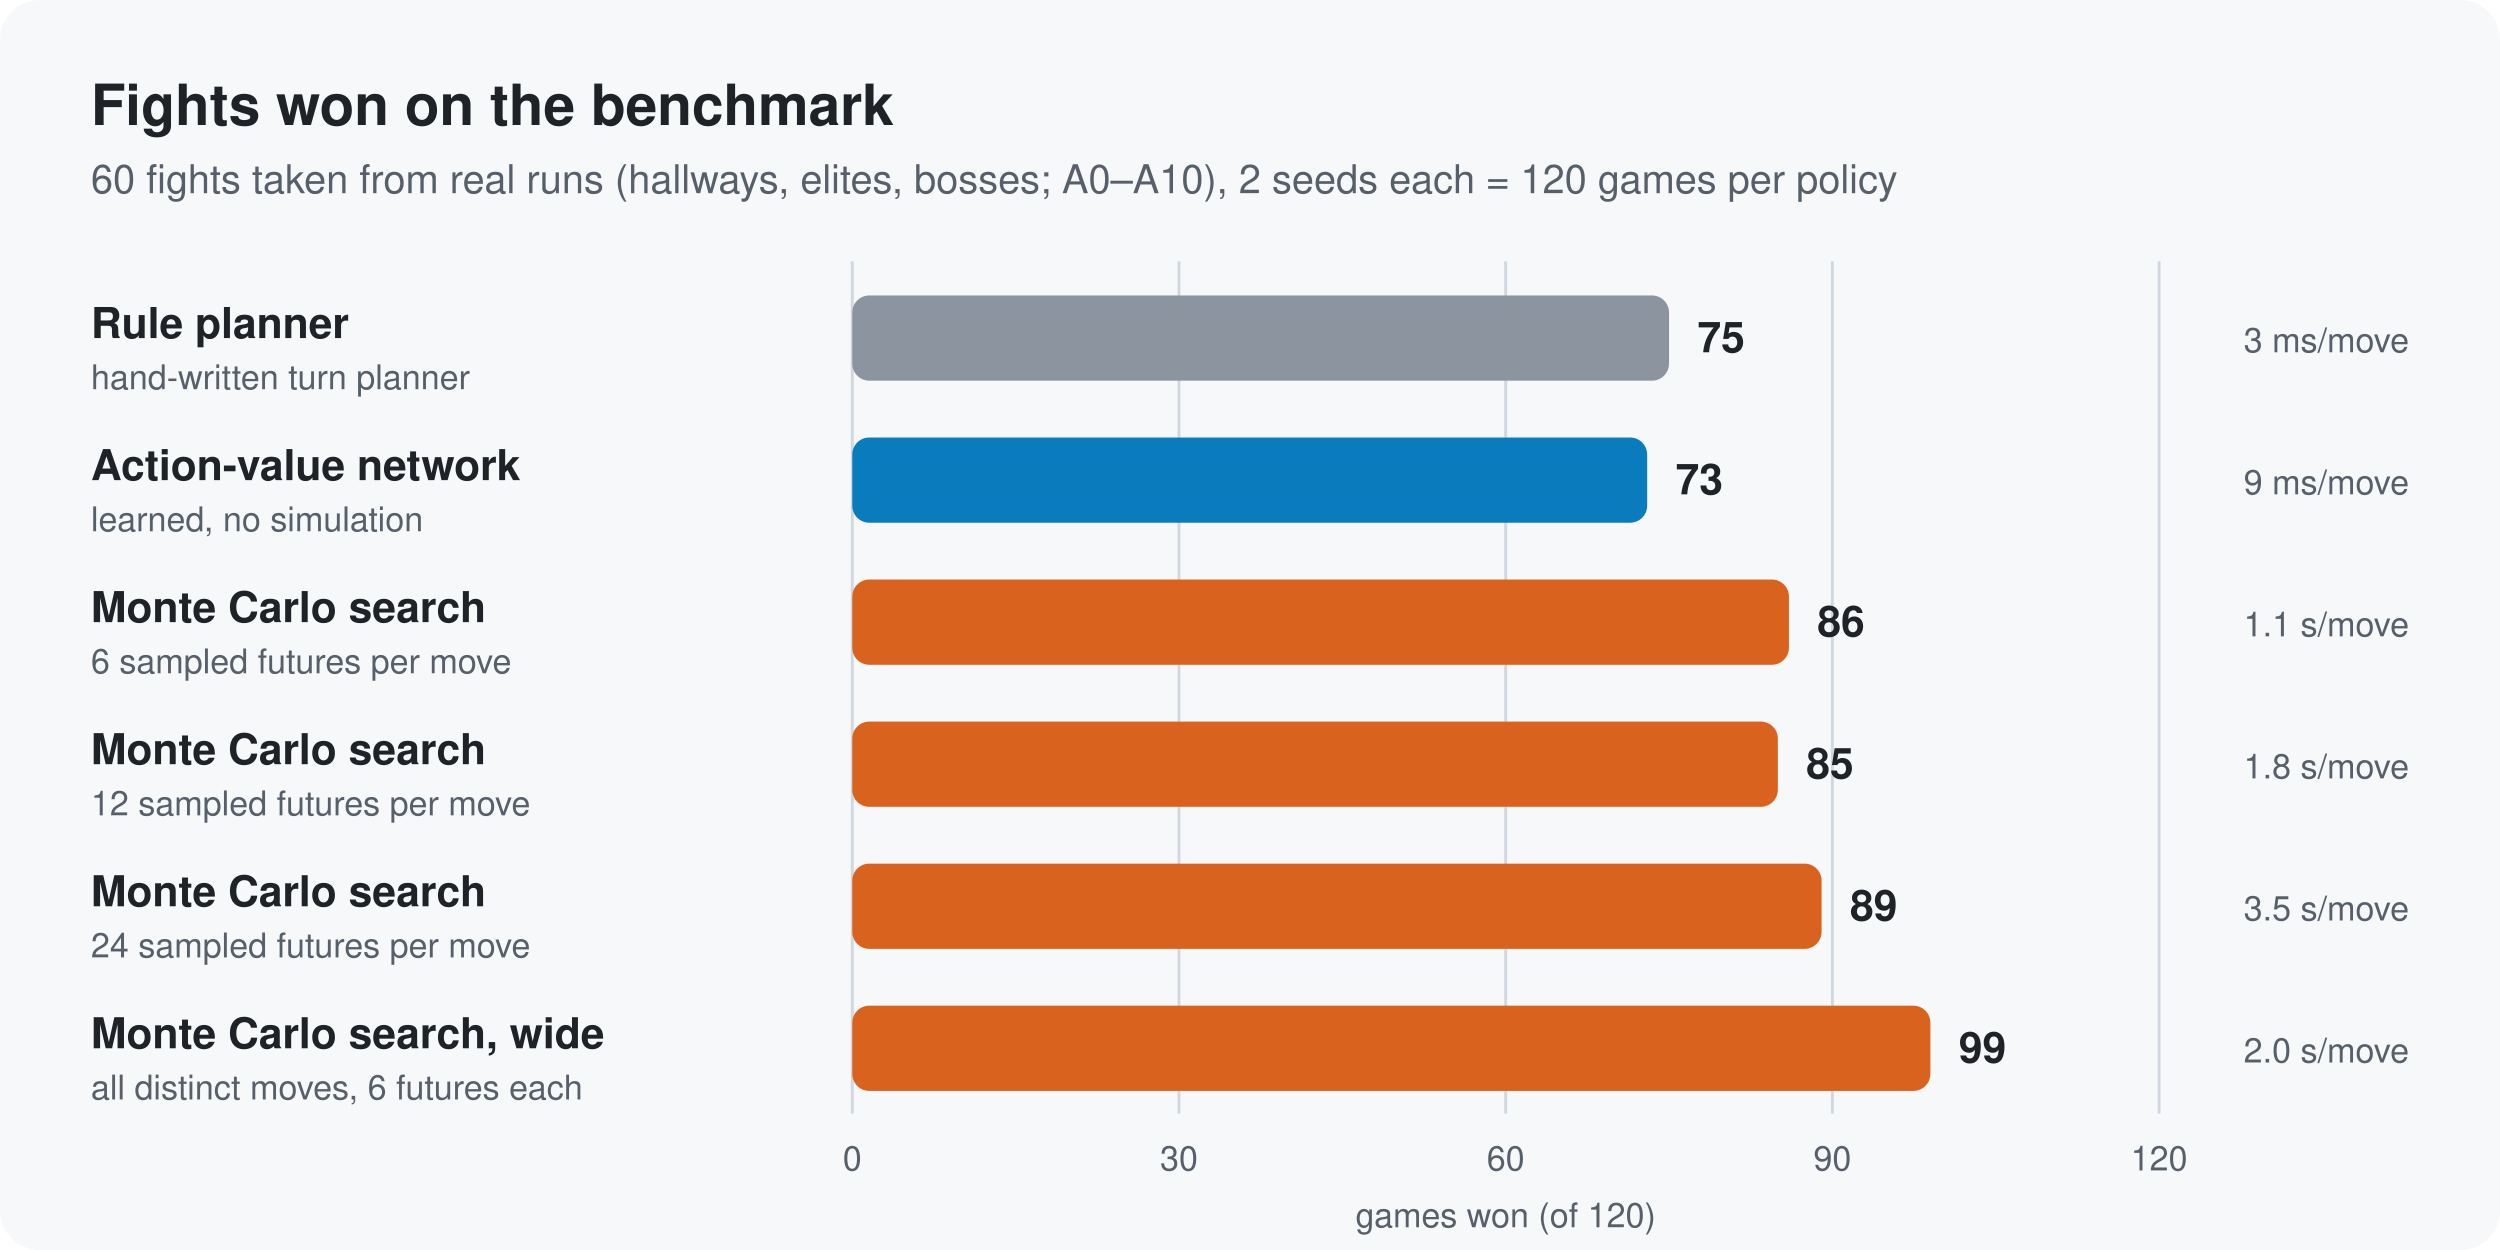
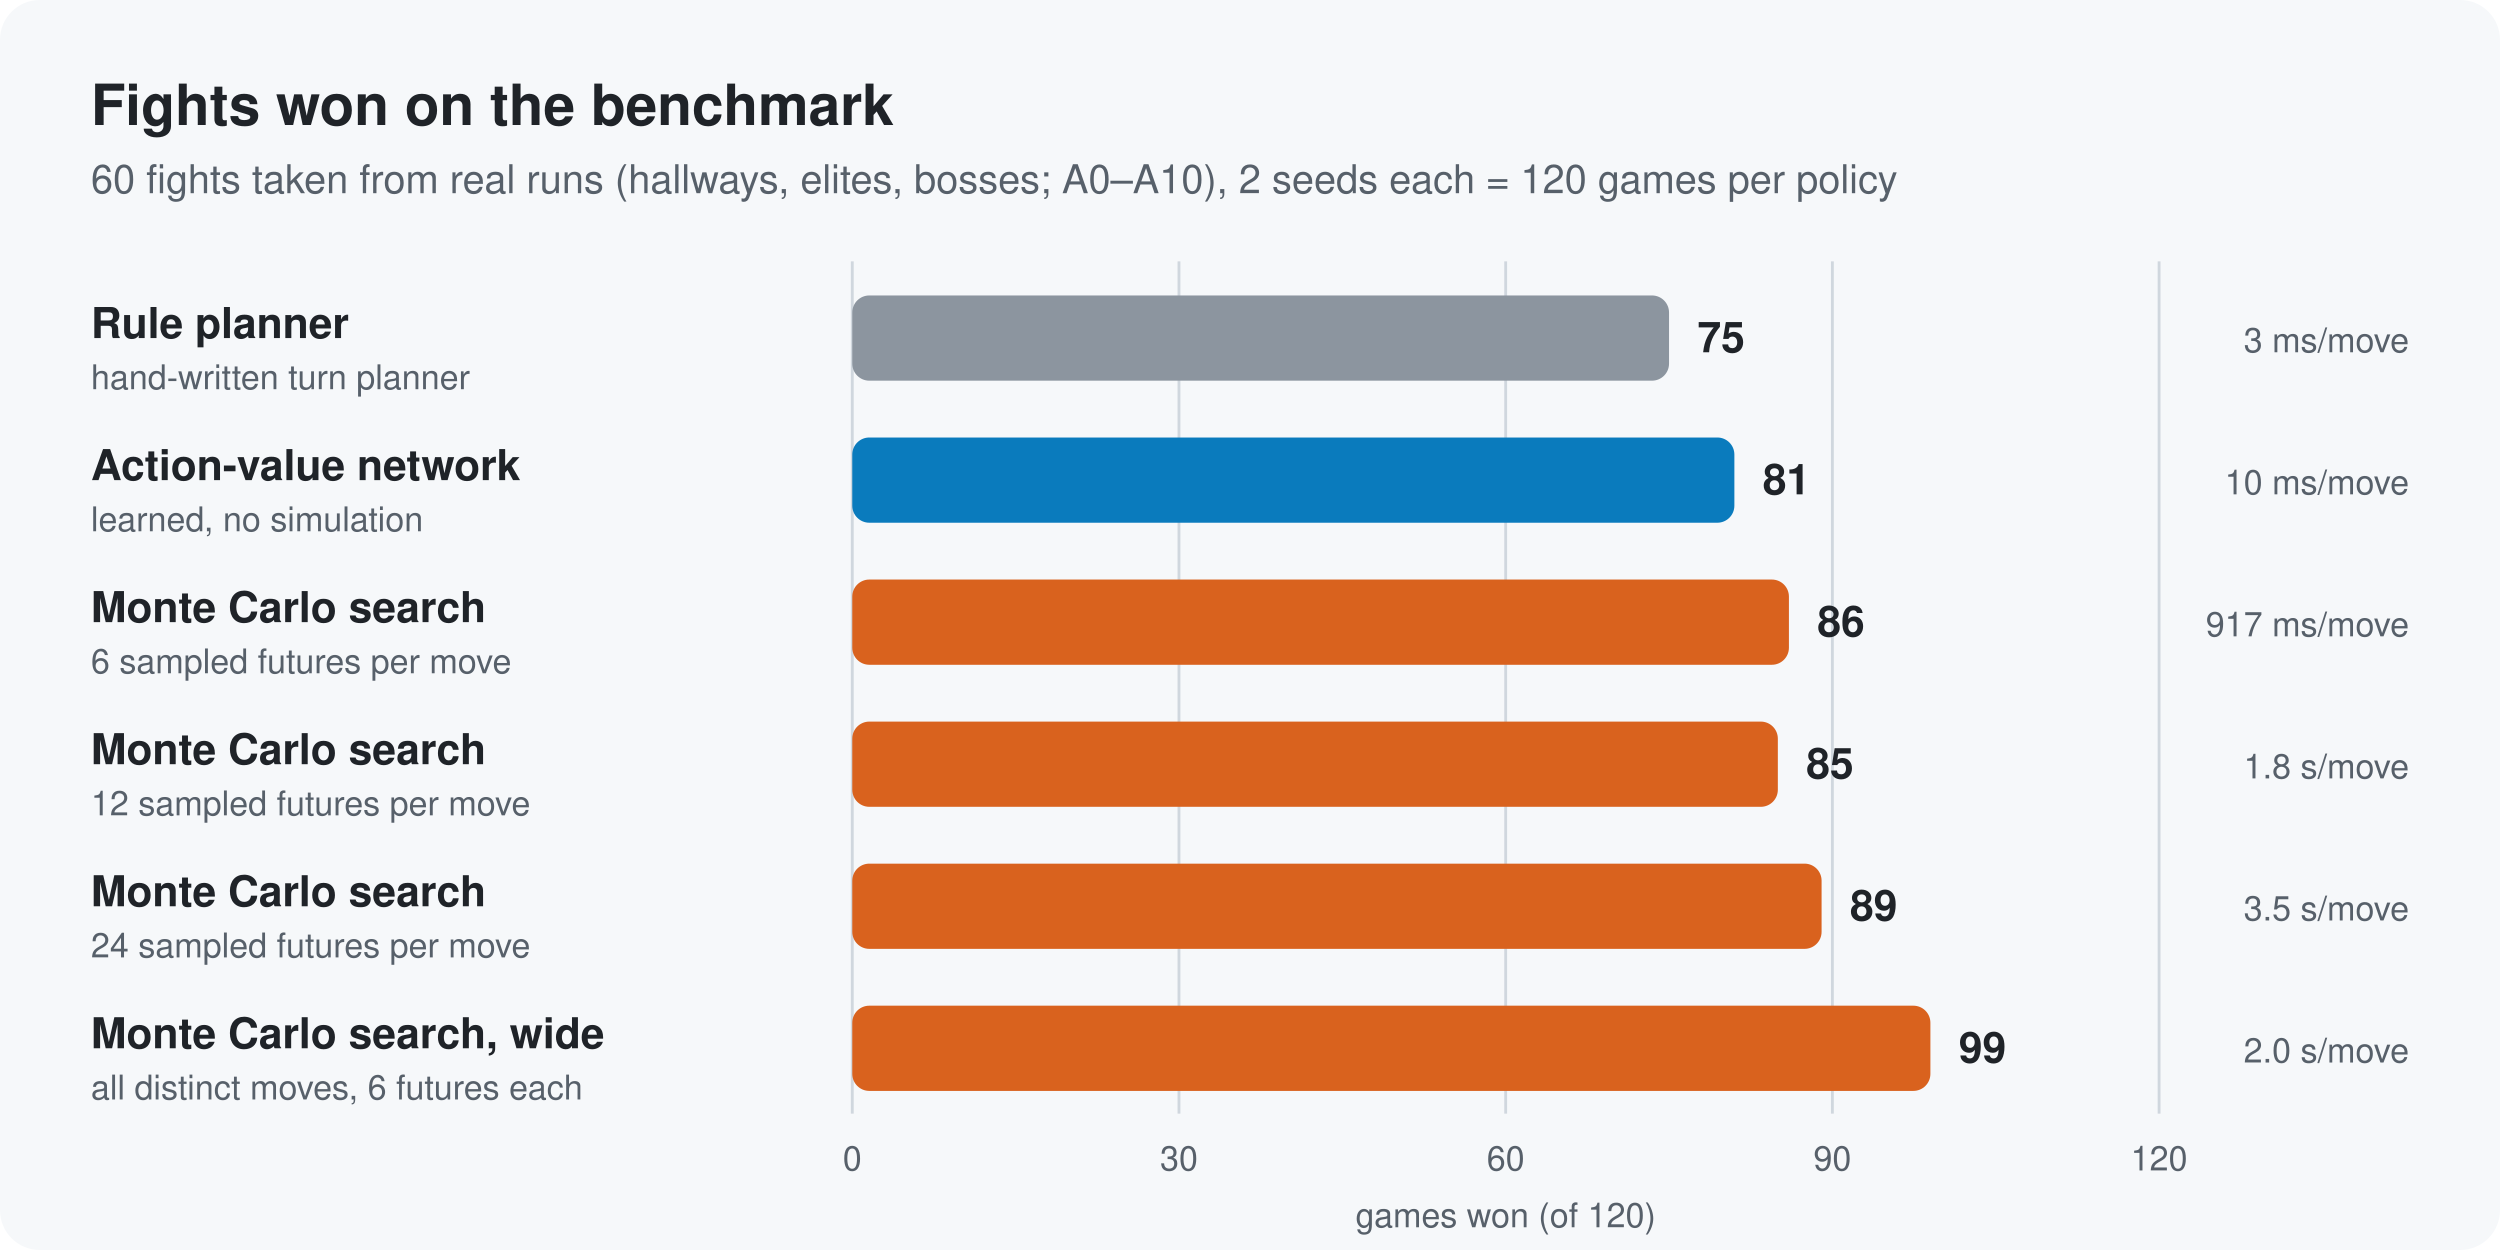
- <svg xmlns="http://www.w3.org/2000/svg" viewBox="0 0 880 440" width="880" height="440" role="img" aria-label="Benchmark wins out of 120: Rule planner (planner) 75, Action-value network (qpolicy) 73, Monte Carlo search (mc6) 86, Monte Carlo search (mc12) 85, Monte Carlo search (mc24) 89, Monte Carlo search, wide (mcw6) 99">
+ <svg xmlns="http://www.w3.org/2000/svg" viewBox="0 0 880 440" width="880" height="440" role="img" aria-label="Benchmark wins out of 120: Rule planner (planner) 75, Action-value network (qpolicy) 81, Monte Carlo search (mc6) 86, Monte Carlo search (mc12) 85, Monte Carlo search (mc24) 89, Monte Carlo search, wide (mcw6) 99">
  <rect width="880" height="440" rx="14" fill="#f6f8fa" />
  <text x="32" y="44" font-family="ui-sans-serif, -apple-system, BlinkMacSystemFont, 'Segoe UI', Helvetica, Arial, sans-serif" font-size="20" font-weight="700" fill="#1f2328">Fights won on the benchmark</text>
  <text x="32" y="68" font-family="ui-sans-serif, -apple-system, BlinkMacSystemFont, 'Segoe UI', Helvetica, Arial, sans-serif" font-size="14" fill="#57606a">60 fights taken from real runs (hallways, elites, bosses; A0–A10), 2 seeds each = 120 games per policy</text>
  <line x1="300.0" y1="92" x2="300.0" y2="392" stroke="#d0d7de" stroke-width="1" />
  <text x="300.0" y="412" font-family="ui-sans-serif, -apple-system, BlinkMacSystemFont, 'Segoe UI', Helvetica, Arial, sans-serif" font-size="12" text-anchor="middle" fill="#57606a">0</text>
  <line x1="415.0" y1="92" x2="415.0" y2="392" stroke="#d0d7de" stroke-width="1" />
  <text x="415.0" y="412" font-family="ui-sans-serif, -apple-system, BlinkMacSystemFont, 'Segoe UI', Helvetica, Arial, sans-serif" font-size="12" text-anchor="middle" fill="#57606a">30</text>
  <line x1="530.0" y1="92" x2="530.0" y2="392" stroke="#d0d7de" stroke-width="1" />
  <text x="530.0" y="412" font-family="ui-sans-serif, -apple-system, BlinkMacSystemFont, 'Segoe UI', Helvetica, Arial, sans-serif" font-size="12" text-anchor="middle" fill="#57606a">60</text>
  <line x1="645.0" y1="92" x2="645.0" y2="392" stroke="#d0d7de" stroke-width="1" />
  <text x="645.0" y="412" font-family="ui-sans-serif, -apple-system, BlinkMacSystemFont, 'Segoe UI', Helvetica, Arial, sans-serif" font-size="12" text-anchor="middle" fill="#57606a">90</text>
  <line x1="760.0" y1="92" x2="760.0" y2="392" stroke="#d0d7de" stroke-width="1" />
  <text x="760.0" y="412" font-family="ui-sans-serif, -apple-system, BlinkMacSystemFont, 'Segoe UI', Helvetica, Arial, sans-serif" font-size="12" text-anchor="middle" fill="#57606a">120</text>
  <text x="32" y="119" font-family="ui-sans-serif, -apple-system, BlinkMacSystemFont, 'Segoe UI', Helvetica, Arial, sans-serif" font-size="15" font-weight="600" fill="#1f2328">Rule planner</text>
  <text x="32" y="137" font-family="ui-sans-serif, -apple-system, BlinkMacSystemFont, 'Segoe UI', Helvetica, Arial, sans-serif" font-size="12" fill="#57606a">hand-written turn planner</text>
  <rect x="300" y="104" width="287.5" height="30" rx="6" fill="#8c959f" />
  <text x="597.5" y="124" font-family="ui-sans-serif, -apple-system, BlinkMacSystemFont, 'Segoe UI', Helvetica, Arial, sans-serif" font-size="15" font-weight="700" fill="#1f2328">75</text>
  <text x="848" y="124" font-family="ui-sans-serif, -apple-system, BlinkMacSystemFont, 'Segoe UI', Helvetica, Arial, sans-serif" font-size="12" text-anchor="end" fill="#57606a">3 ms/move</text>
  <text x="32" y="169" font-family="ui-sans-serif, -apple-system, BlinkMacSystemFont, 'Segoe UI', Helvetica, Arial, sans-serif" font-size="15" font-weight="600" fill="#1f2328">Action-value network</text>
  <text x="32" y="187" font-family="ui-sans-serif, -apple-system, BlinkMacSystemFont, 'Segoe UI', Helvetica, Arial, sans-serif" font-size="12" fill="#57606a">learned, no simulation</text>
-   <rect x="300" y="154" width="279.8" height="30" rx="6" fill="#0a7bbd" />
-   <text x="589.8" y="174" font-family="ui-sans-serif, -apple-system, BlinkMacSystemFont, 'Segoe UI', Helvetica, Arial, sans-serif" font-size="15" font-weight="700" fill="#1f2328">73</text>
-   <text x="848" y="174" font-family="ui-sans-serif, -apple-system, BlinkMacSystemFont, 'Segoe UI', Helvetica, Arial, sans-serif" font-size="12" text-anchor="end" fill="#57606a">9 ms/move</text>
+   <rect x="300" y="154" width="310.5" height="30" rx="6" fill="#0a7bbd" />
+   <text x="620.5" y="174" font-family="ui-sans-serif, -apple-system, BlinkMacSystemFont, 'Segoe UI', Helvetica, Arial, sans-serif" font-size="15" font-weight="700" fill="#1f2328">81</text>
+   <text x="848" y="174" font-family="ui-sans-serif, -apple-system, BlinkMacSystemFont, 'Segoe UI', Helvetica, Arial, sans-serif" font-size="12" text-anchor="end" fill="#57606a">10 ms/move</text>
  <text x="32" y="219" font-family="ui-sans-serif, -apple-system, BlinkMacSystemFont, 'Segoe UI', Helvetica, Arial, sans-serif" font-size="15" font-weight="600" fill="#1f2328">Monte Carlo search</text>
  <text x="32" y="237" font-family="ui-sans-serif, -apple-system, BlinkMacSystemFont, 'Segoe UI', Helvetica, Arial, sans-serif" font-size="12" fill="#57606a">6 sampled futures per move</text>
  <rect x="300" y="204" width="329.7" height="30" rx="6" fill="#d9621e" />
  <text x="639.7" y="224" font-family="ui-sans-serif, -apple-system, BlinkMacSystemFont, 'Segoe UI', Helvetica, Arial, sans-serif" font-size="15" font-weight="700" fill="#1f2328">86</text>
-   <text x="848" y="224" font-family="ui-sans-serif, -apple-system, BlinkMacSystemFont, 'Segoe UI', Helvetica, Arial, sans-serif" font-size="12" text-anchor="end" fill="#57606a">1.1 s/move</text>
+   <text x="848" y="224" font-family="ui-sans-serif, -apple-system, BlinkMacSystemFont, 'Segoe UI', Helvetica, Arial, sans-serif" font-size="12" text-anchor="end" fill="#57606a">917 ms/move</text>
  <text x="32" y="269" font-family="ui-sans-serif, -apple-system, BlinkMacSystemFont, 'Segoe UI', Helvetica, Arial, sans-serif" font-size="15" font-weight="600" fill="#1f2328">Monte Carlo search</text>
  <text x="32" y="287" font-family="ui-sans-serif, -apple-system, BlinkMacSystemFont, 'Segoe UI', Helvetica, Arial, sans-serif" font-size="12" fill="#57606a">12 sampled futures per move</text>
  <rect x="300" y="254" width="325.8" height="30" rx="6" fill="#d9621e" />
  <text x="635.8" y="274" font-family="ui-sans-serif, -apple-system, BlinkMacSystemFont, 'Segoe UI', Helvetica, Arial, sans-serif" font-size="15" font-weight="700" fill="#1f2328">85</text>
  <text x="848" y="274" font-family="ui-sans-serif, -apple-system, BlinkMacSystemFont, 'Segoe UI', Helvetica, Arial, sans-serif" font-size="12" text-anchor="end" fill="#57606a">1.8 s/move</text>
  <text x="32" y="319" font-family="ui-sans-serif, -apple-system, BlinkMacSystemFont, 'Segoe UI', Helvetica, Arial, sans-serif" font-size="15" font-weight="600" fill="#1f2328">Monte Carlo search</text>
  <text x="32" y="337" font-family="ui-sans-serif, -apple-system, BlinkMacSystemFont, 'Segoe UI', Helvetica, Arial, sans-serif" font-size="12" fill="#57606a">24 sampled futures per move</text>
  <rect x="300" y="304" width="341.2" height="30" rx="6" fill="#d9621e" />
  <text x="651.2" y="324" font-family="ui-sans-serif, -apple-system, BlinkMacSystemFont, 'Segoe UI', Helvetica, Arial, sans-serif" font-size="15" font-weight="700" fill="#1f2328">89</text>
  <text x="848" y="324" font-family="ui-sans-serif, -apple-system, BlinkMacSystemFont, 'Segoe UI', Helvetica, Arial, sans-serif" font-size="12" text-anchor="end" fill="#57606a">3.5 s/move</text>
  <text x="32" y="369" font-family="ui-sans-serif, -apple-system, BlinkMacSystemFont, 'Segoe UI', Helvetica, Arial, sans-serif" font-size="15" font-weight="600" fill="#1f2328">Monte Carlo search, wide</text>
  <text x="32" y="387" font-family="ui-sans-serif, -apple-system, BlinkMacSystemFont, 'Segoe UI', Helvetica, Arial, sans-serif" font-size="12" fill="#57606a">all distinct moves, 6 futures each</text>
  <rect x="300" y="354" width="379.5" height="30" rx="6" fill="#d9621e" />
  <text x="689.5" y="374" font-family="ui-sans-serif, -apple-system, BlinkMacSystemFont, 'Segoe UI', Helvetica, Arial, sans-serif" font-size="15" font-weight="700" fill="#1f2328">99</text>
  <text x="848" y="374" font-family="ui-sans-serif, -apple-system, BlinkMacSystemFont, 'Segoe UI', Helvetica, Arial, sans-serif" font-size="12" text-anchor="end" fill="#57606a">2.0 s/move</text>
  <text x="530" y="432" font-family="ui-sans-serif, -apple-system, BlinkMacSystemFont, 'Segoe UI', Helvetica, Arial, sans-serif" font-size="12" text-anchor="middle" fill="#57606a">games won (of 120)</text>
</svg>
